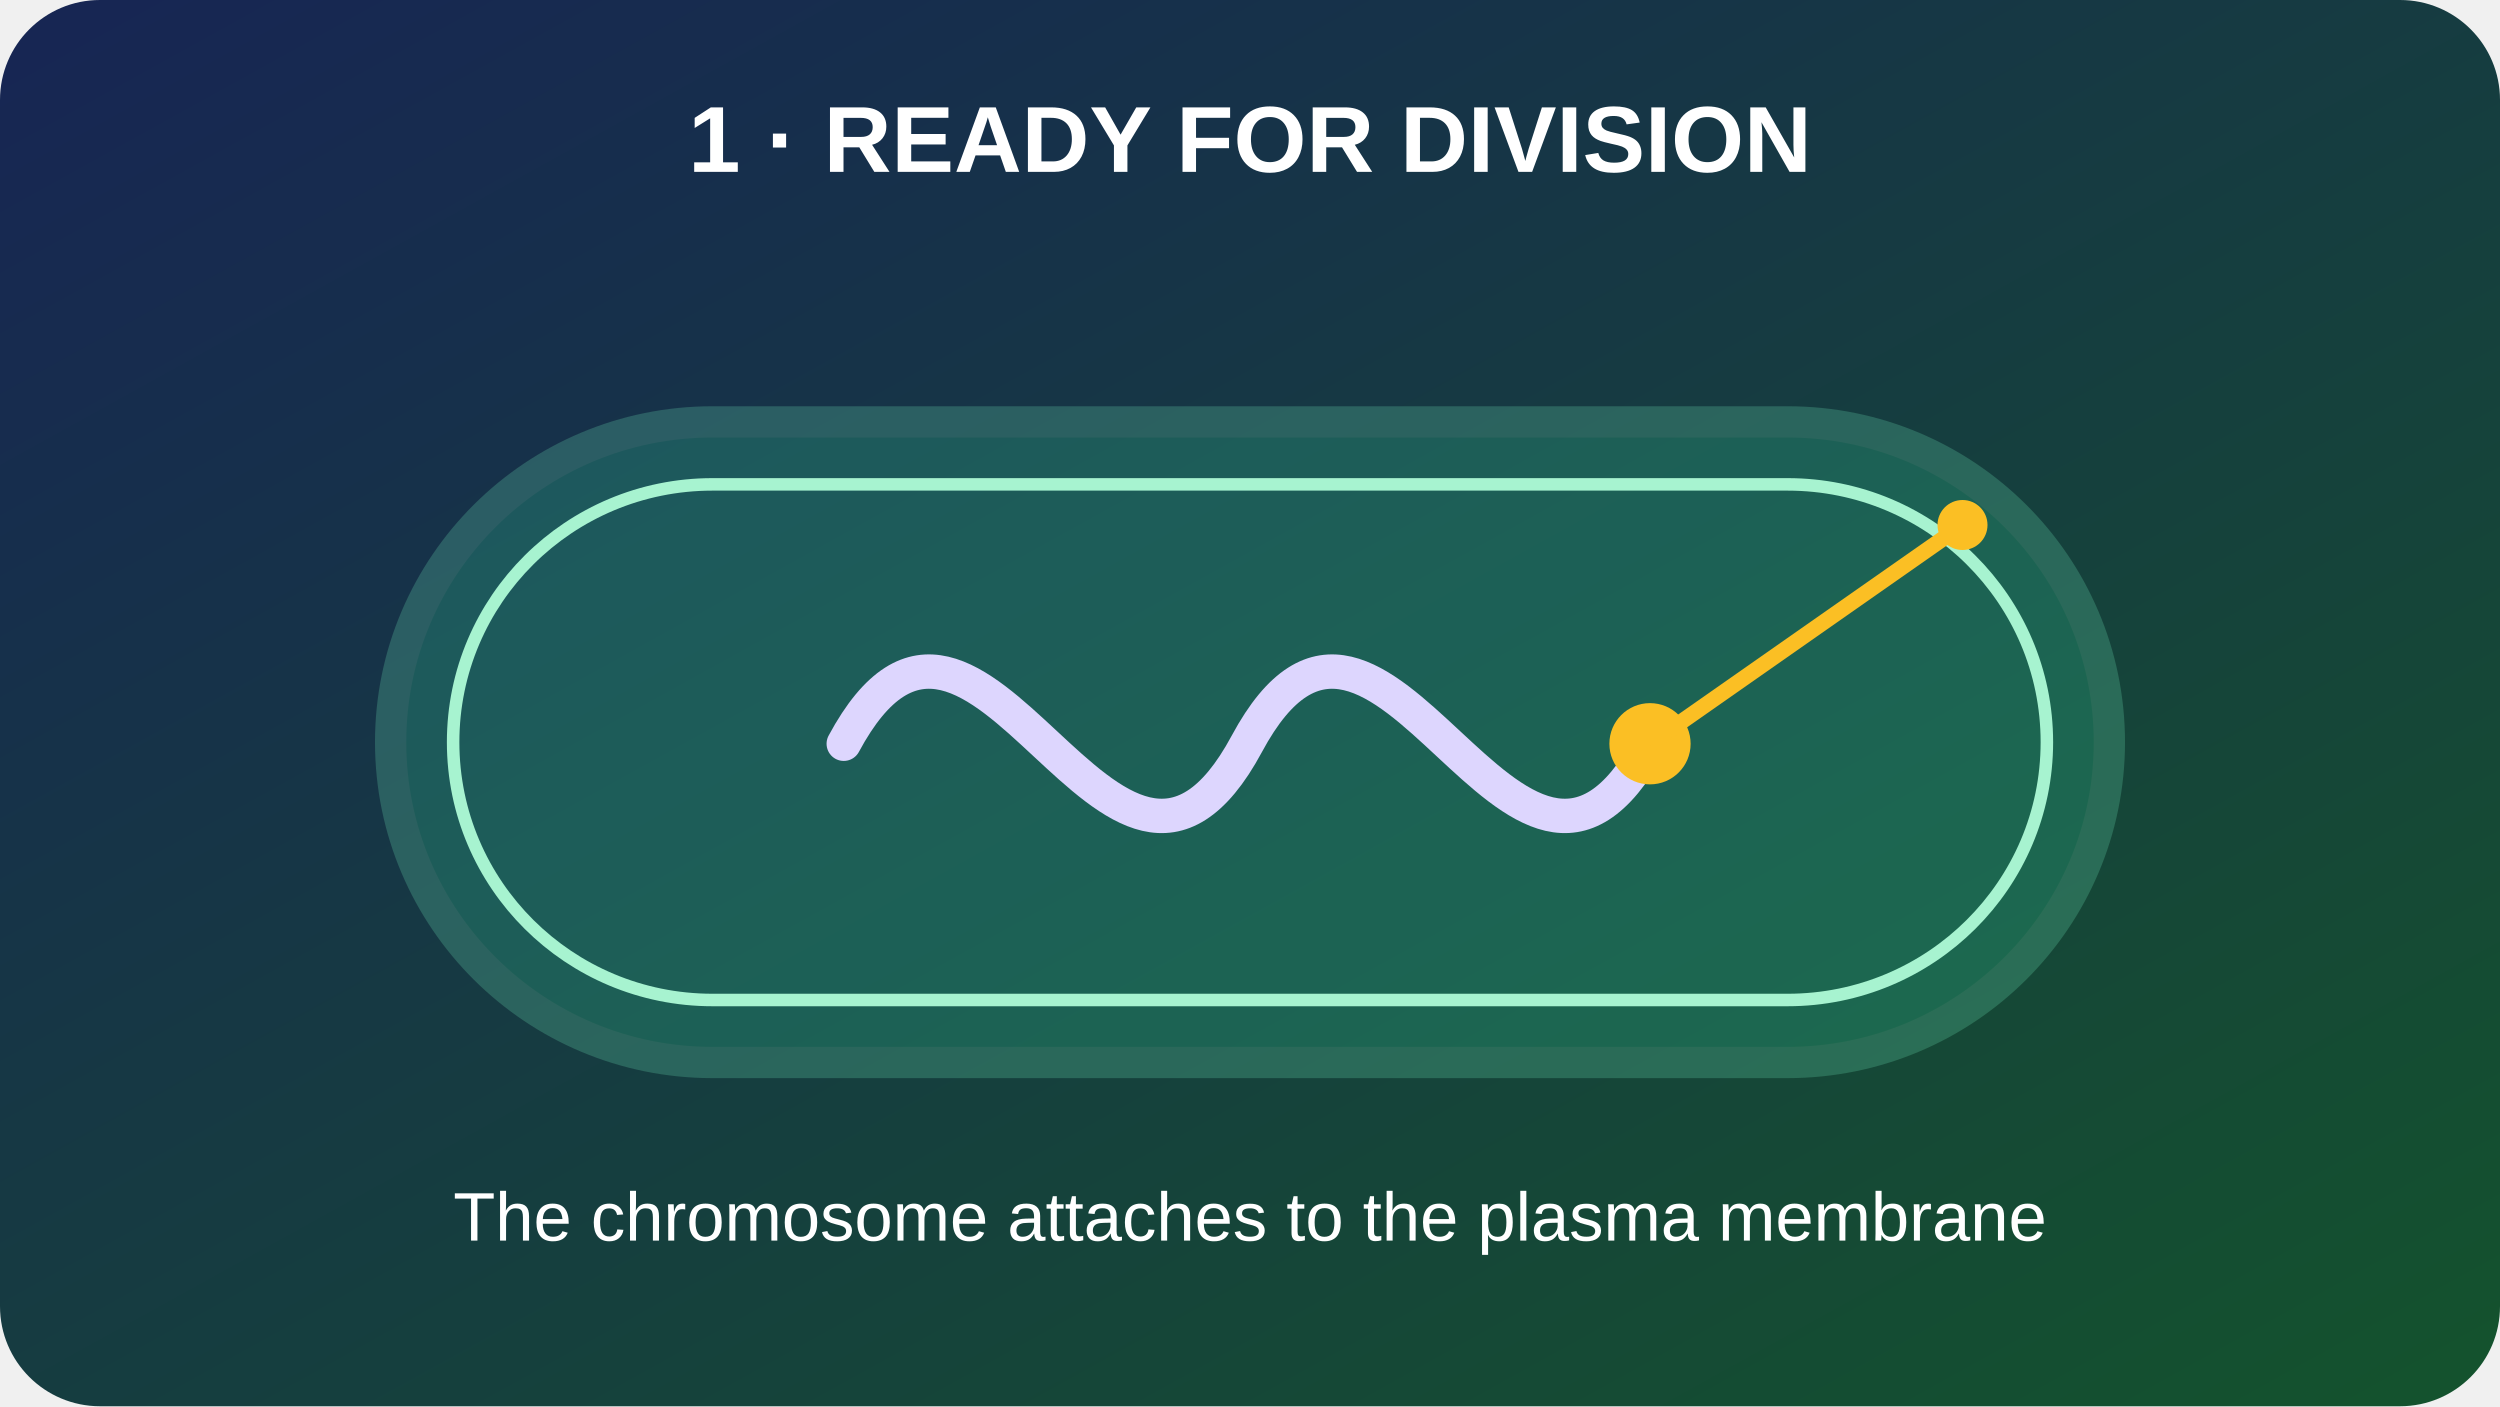
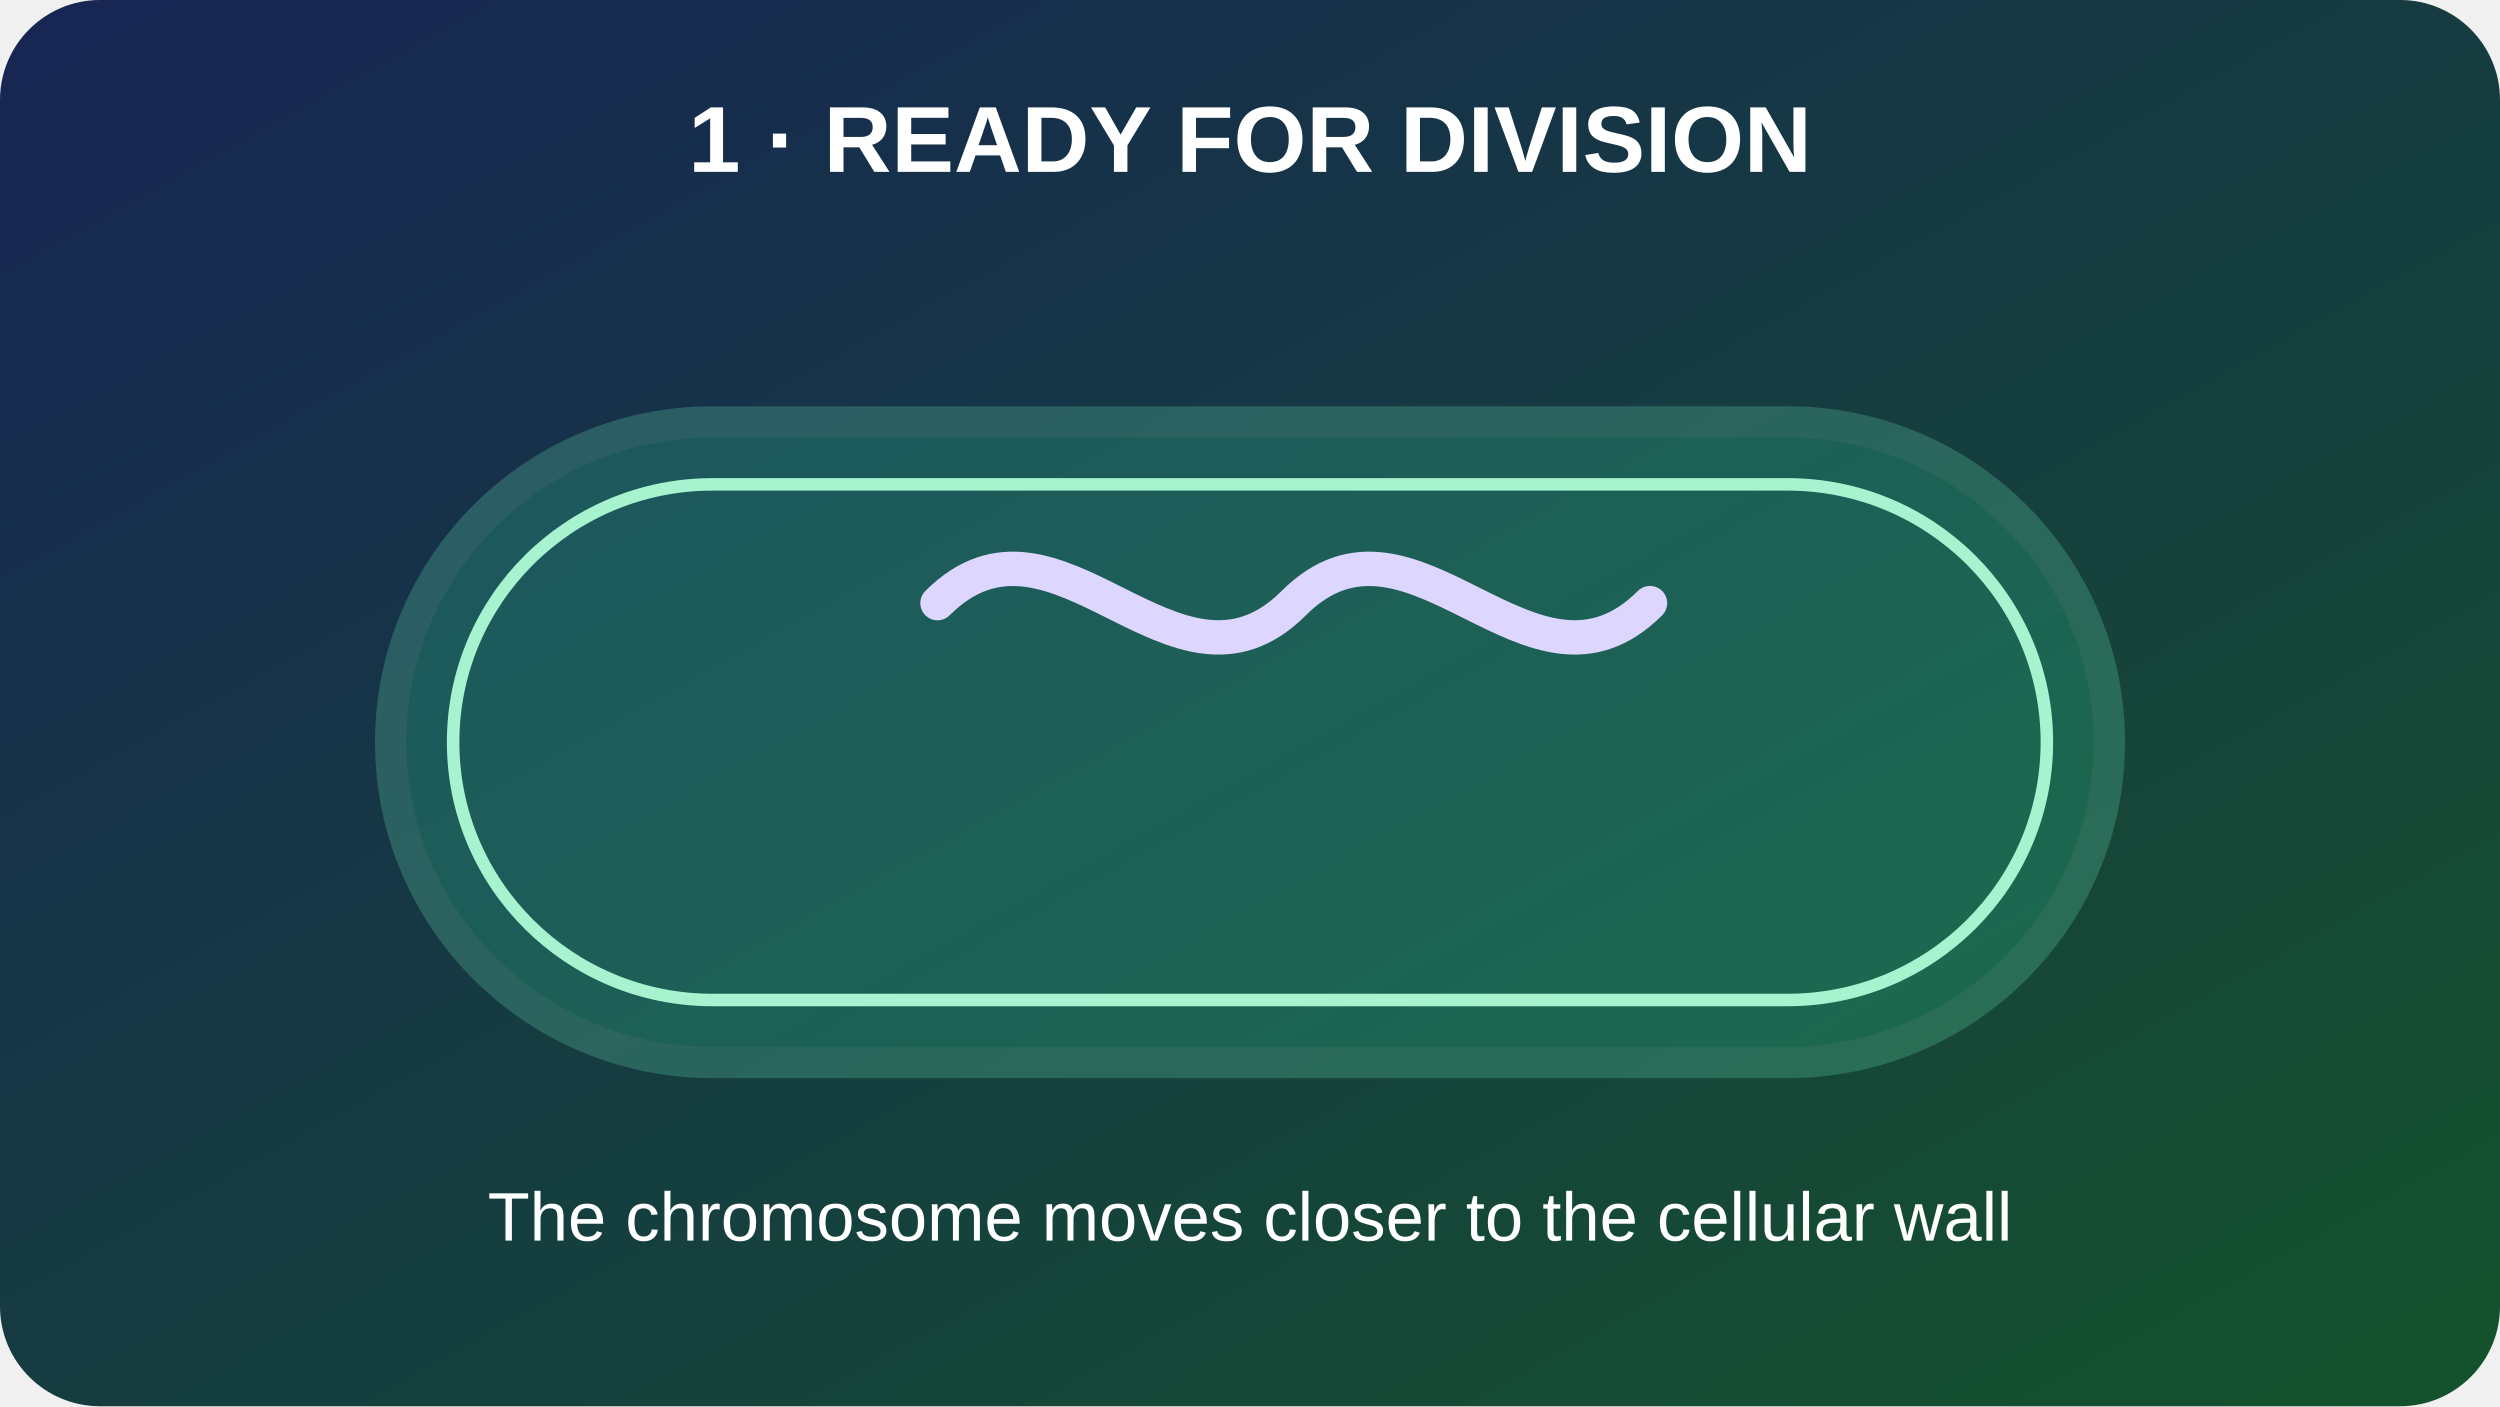
<svg xmlns="http://www.w3.org/2000/svg" viewBox="0 0 800 450" role="img" aria-labelledby="title desc">
  <defs>
    <linearGradient id="bg" x2="1" y2="1">
      <stop stop-color="#172554" />
      <stop offset="1" stop-color="#14532d" />
    </linearGradient>
  </defs>
  <rect width="800" height="450" rx="32" fill="url(#bg)" />
  <rect x="125" y="135" width="550" height="205" rx="103" fill="#34d399" opacity=".24" stroke="#6ee7b7" stroke-width="10" />
  <rect x="145" y="155" width="510" height="165" rx="83" fill="none" stroke="#a7f3d0" stroke-width="4" />
-   <path d="M270 238c43-80 86 80 129 0s86 80 129 0" fill="none" stroke="#ddd6fe" stroke-width="11" stroke-linecap="round" />
-   <circle cx="528" cy="238" r="13" fill="#fbbf24" />
-   <path d="M528 238l100-70" stroke="#fbbf24" stroke-width="5" />
-   <circle cx="628" cy="168" r="8" fill="#fbbf24" />
+   <path d="M300 193c38-38 76 38 114 0s76 38 114 0" fill="none" stroke="#ddd6fe" stroke-width="11" stroke-linecap="round" />
  <g font-family="Arial,sans-serif" fill="#fff">
    <text x="400" y="55" text-anchor="middle" font-size="30" font-weight="700">1 · READY FOR DIVISION</text>
-     <text x="400" y="397" text-anchor="middle" font-size="22">The chromosome attaches to the plasma membrane</text>
+     <text x="400" y="397" text-anchor="middle" font-size="22">The chromosome moves closer to the cellular wall</text>
  </g>
</svg>
